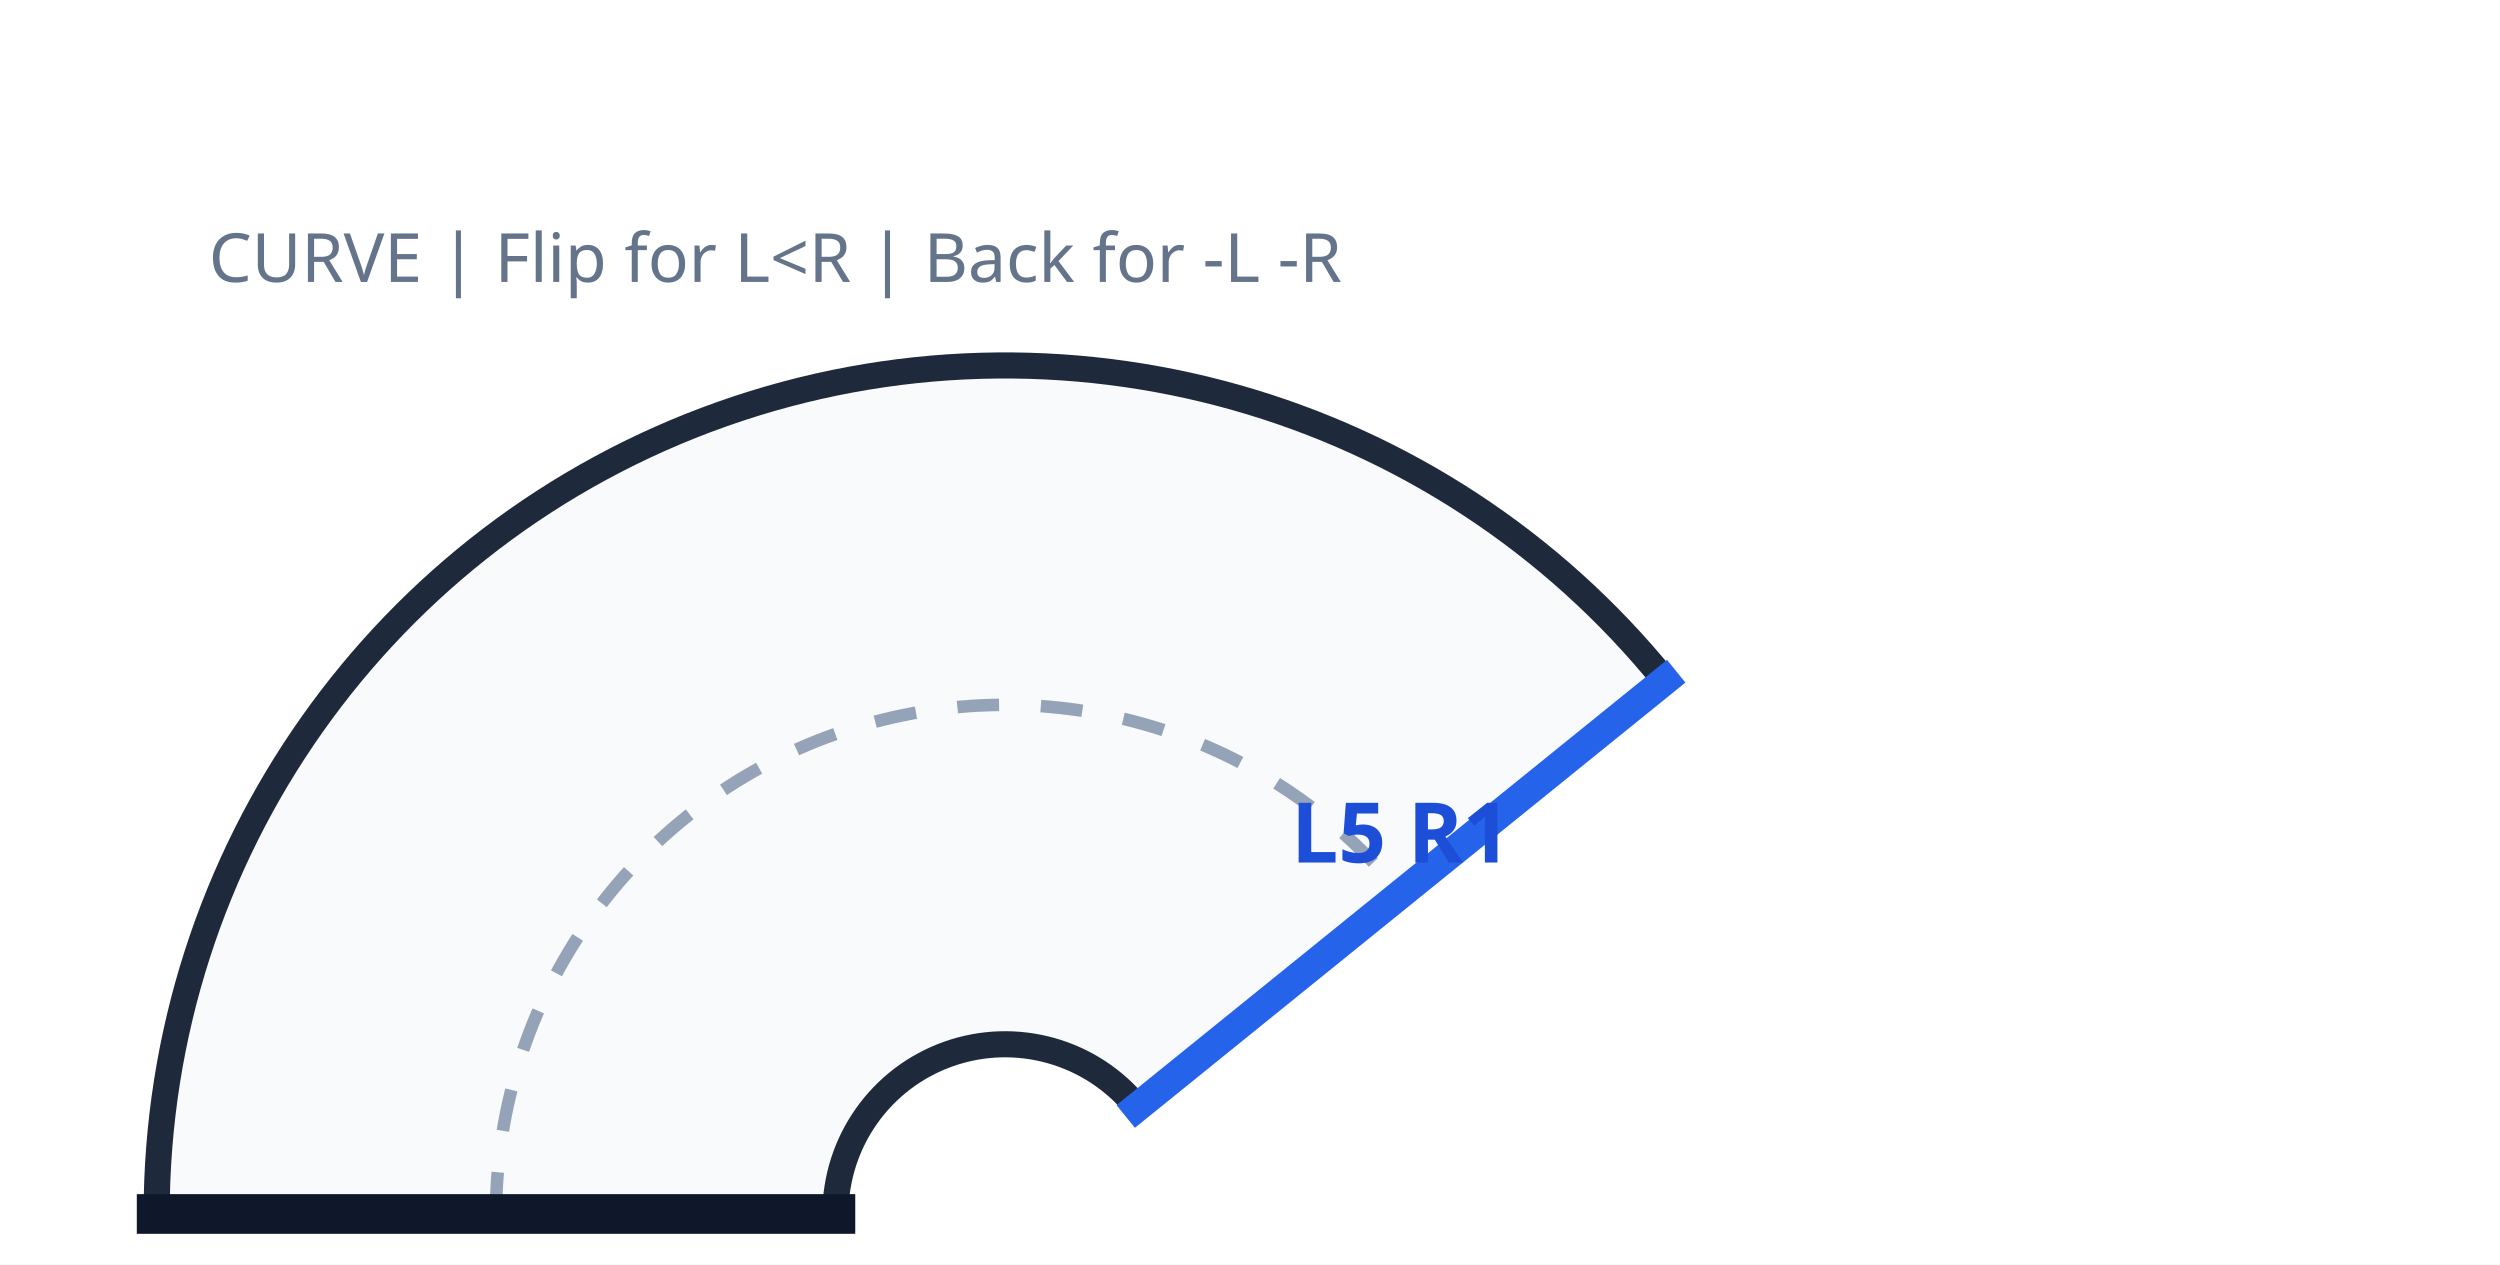
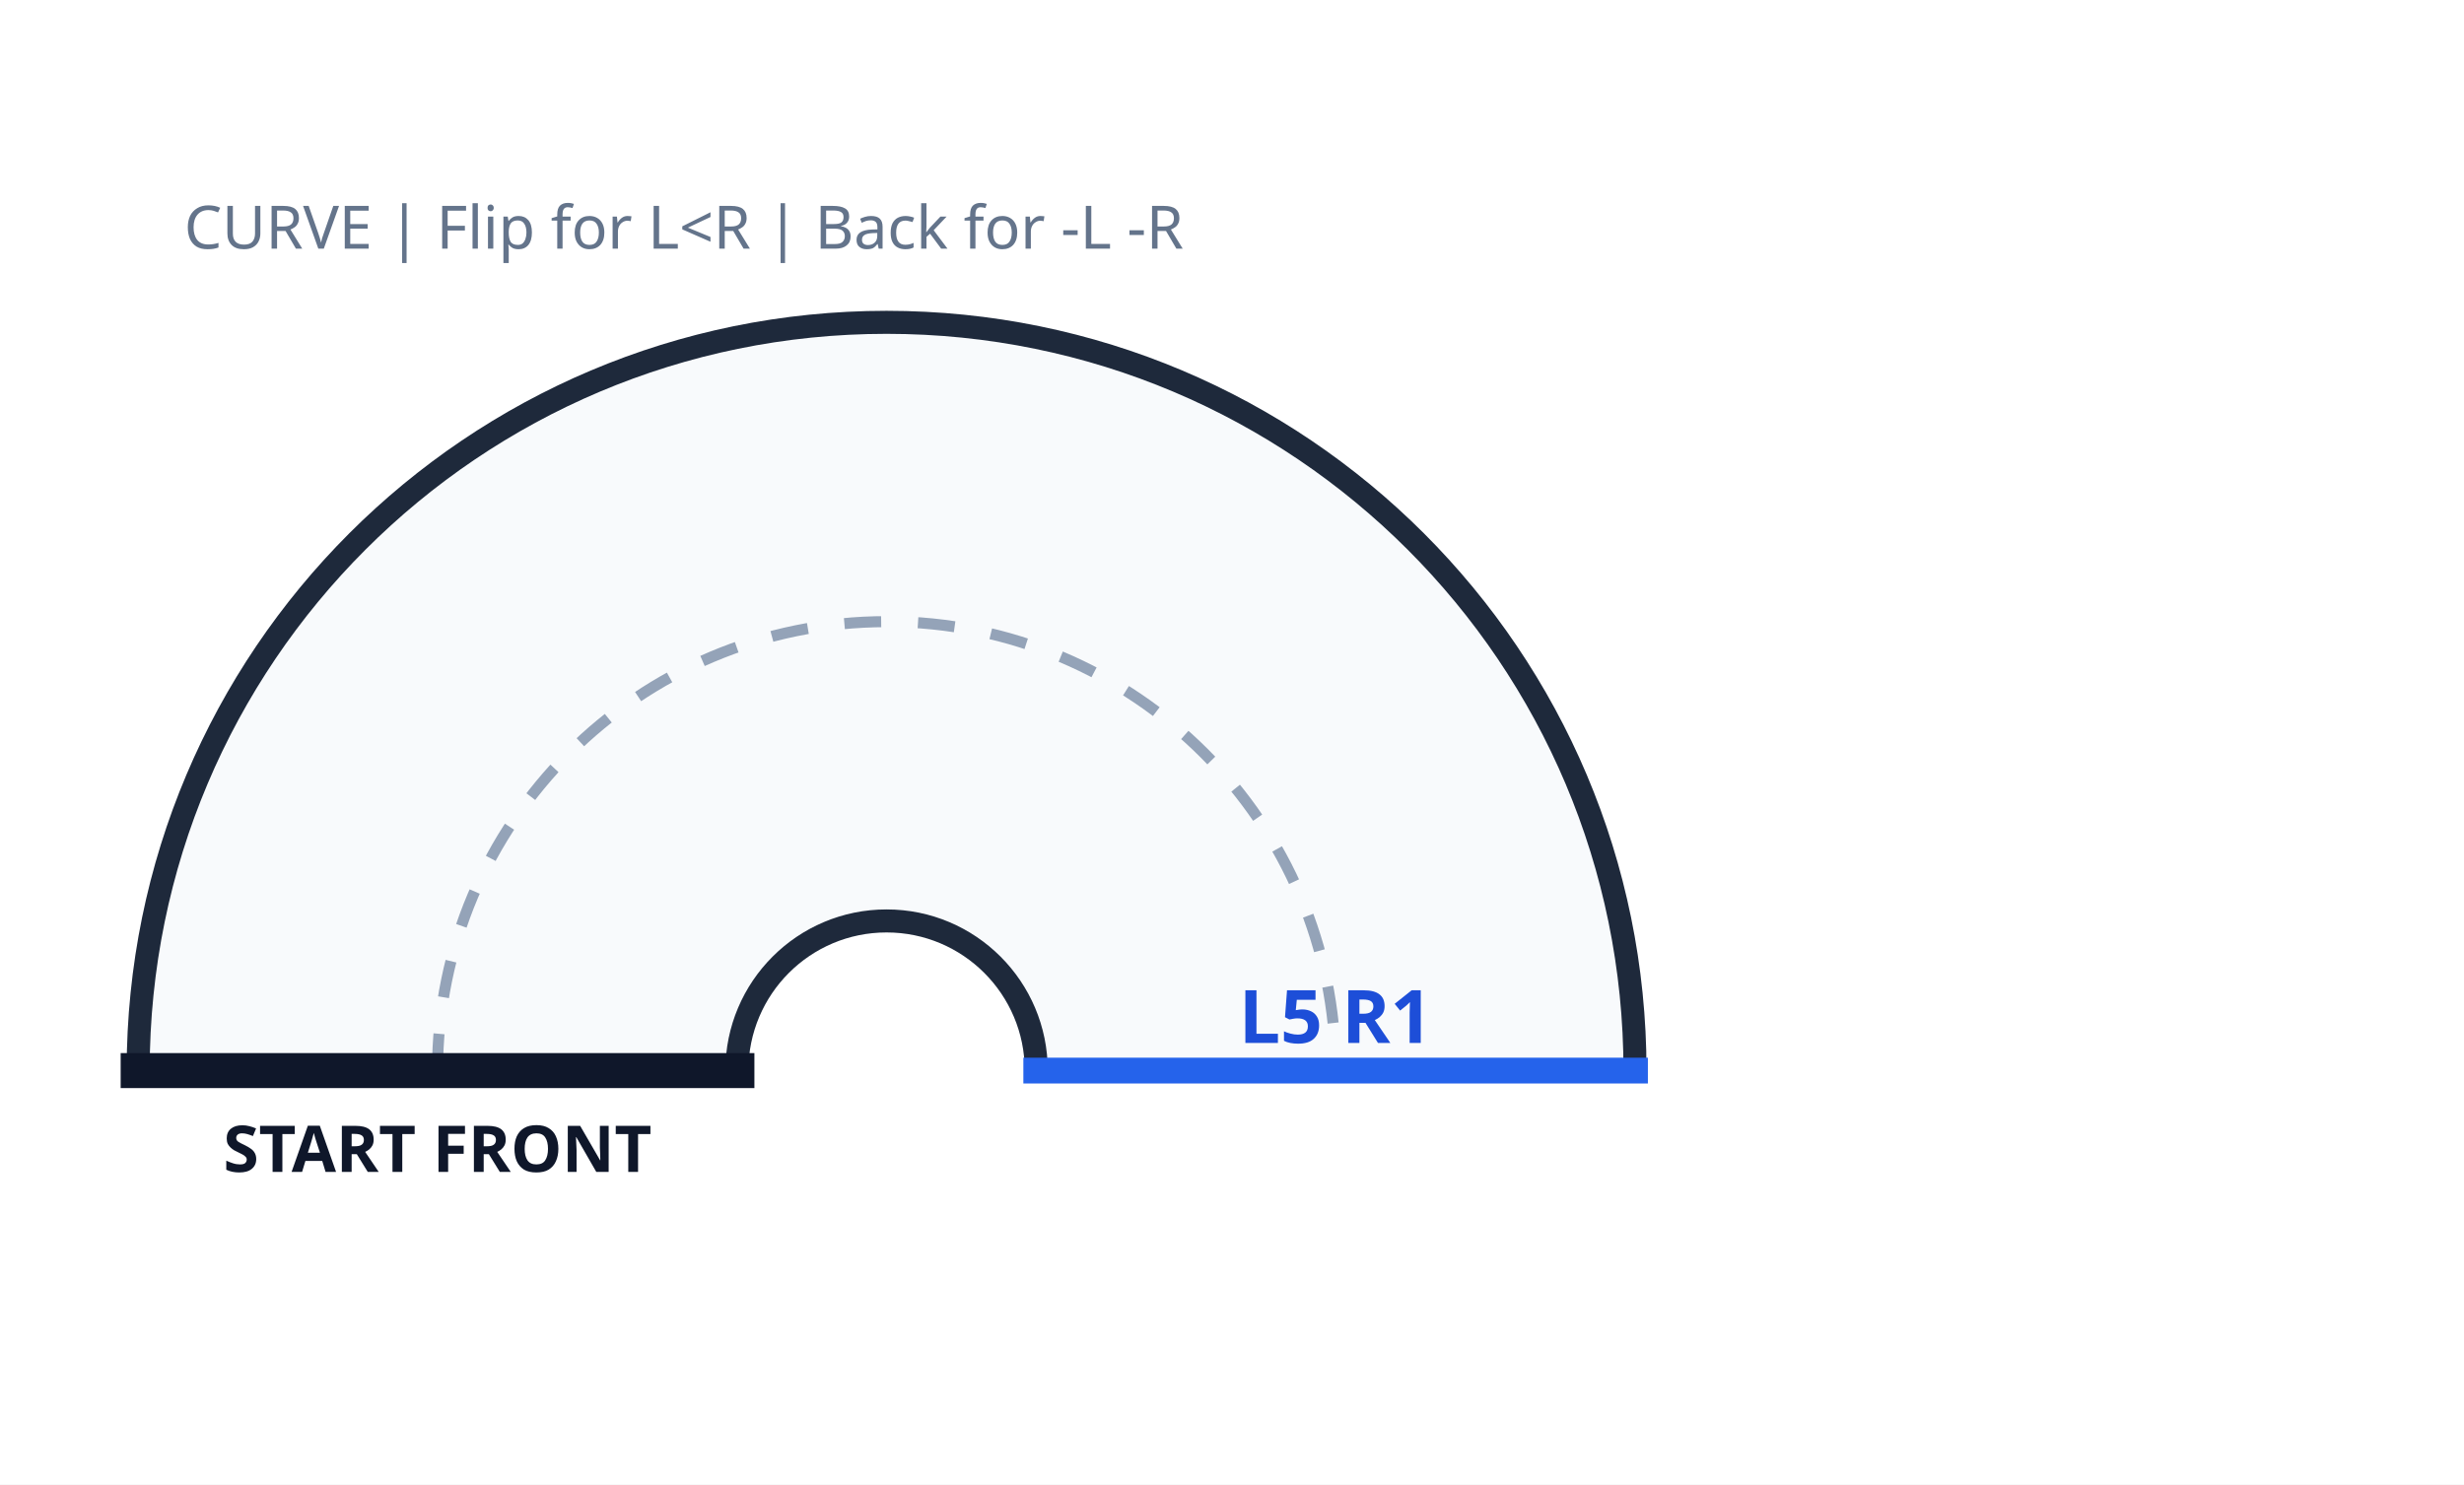
- <svg xmlns="http://www.w3.org/2000/svg" viewBox="0 0 239.4 121.1" width="239.4mm" height="121.1mm">
+ <svg xmlns="http://www.w3.org/2000/svg" viewBox="0 0 267.5 161.2" width="267.5mm" height="161.2mm">
  <defs>
    <style>
      text { user-select: none; }
    </style>
  </defs>
  <rect width="100%" height="100%" fill="#ffffff" />
  <g id="template_curve_L5_R1">
-     <path d="M 15.0 116.25 A 81.25 81.25 0 0 1 159.425 65.157 L 108.885 106.031 A 16.25 16.25 0 0 0 80.0 116.25 Z" fill="#f8fafc" stroke="#1e293b" stroke-width="2.5" />
-     <path d="M 47.5 116.25 A 48.75 48.75 0 0 1 134.155 85.594" fill="none" stroke="#94a3b8" stroke-width="1.2" stroke-dasharray="4,4" />
+     <path d="M 15.0 116.25 A 81.25 81.25 0 0 1 177.5 116.25 L 112.5 116.25 A 16.25 16.25 0 0 0 80.0 116.25 Z" fill="#f8fafc" stroke="#1e293b" stroke-width="2.5" />
+     <path d="M 47.5 116.25 A 48.75 48.75 0 0 1 145.0 116.25" fill="none" stroke="#94a3b8" stroke-width="1.2" stroke-dasharray="4,4" />
    <line x1="15.0" y1="116.25" x2="80.0" y2="116.25" stroke="#0f172a" stroke-width="3.8" stroke-linecap="square" />
    <text x="47.5" y="127.25" font-family="sans-serif" font-size="7" font-weight="bold" fill="#0f172a" text-anchor="middle">START FRONT</text>
-     <line x1="159.425" y1="65.157" x2="108.885" y2="106.031" stroke="#2563eb" stroke-width="2.8" stroke-linecap="square" />
-     <text x="134.155" y="82.594" font-family="sans-serif" font-size="8" font-weight="bold" fill="#1d4ed8" text-anchor="middle">L5 R1</text>
+     <line x1="177.5" y1="116.25" x2="112.5" y2="116.25" stroke="#2563eb" stroke-width="2.8" stroke-linecap="square" />
+     <text x="145.0" y="113.25" font-family="sans-serif" font-size="8" font-weight="bold" fill="#1d4ed8" text-anchor="middle">L5 R1</text>
    <text x="20.0" y="27.0" font-family="sans-serif" font-size="6.5" fill="#64748b">CURVE | Flip for L&lt;R | Back for -L -R</text>
  </g>
</svg>
